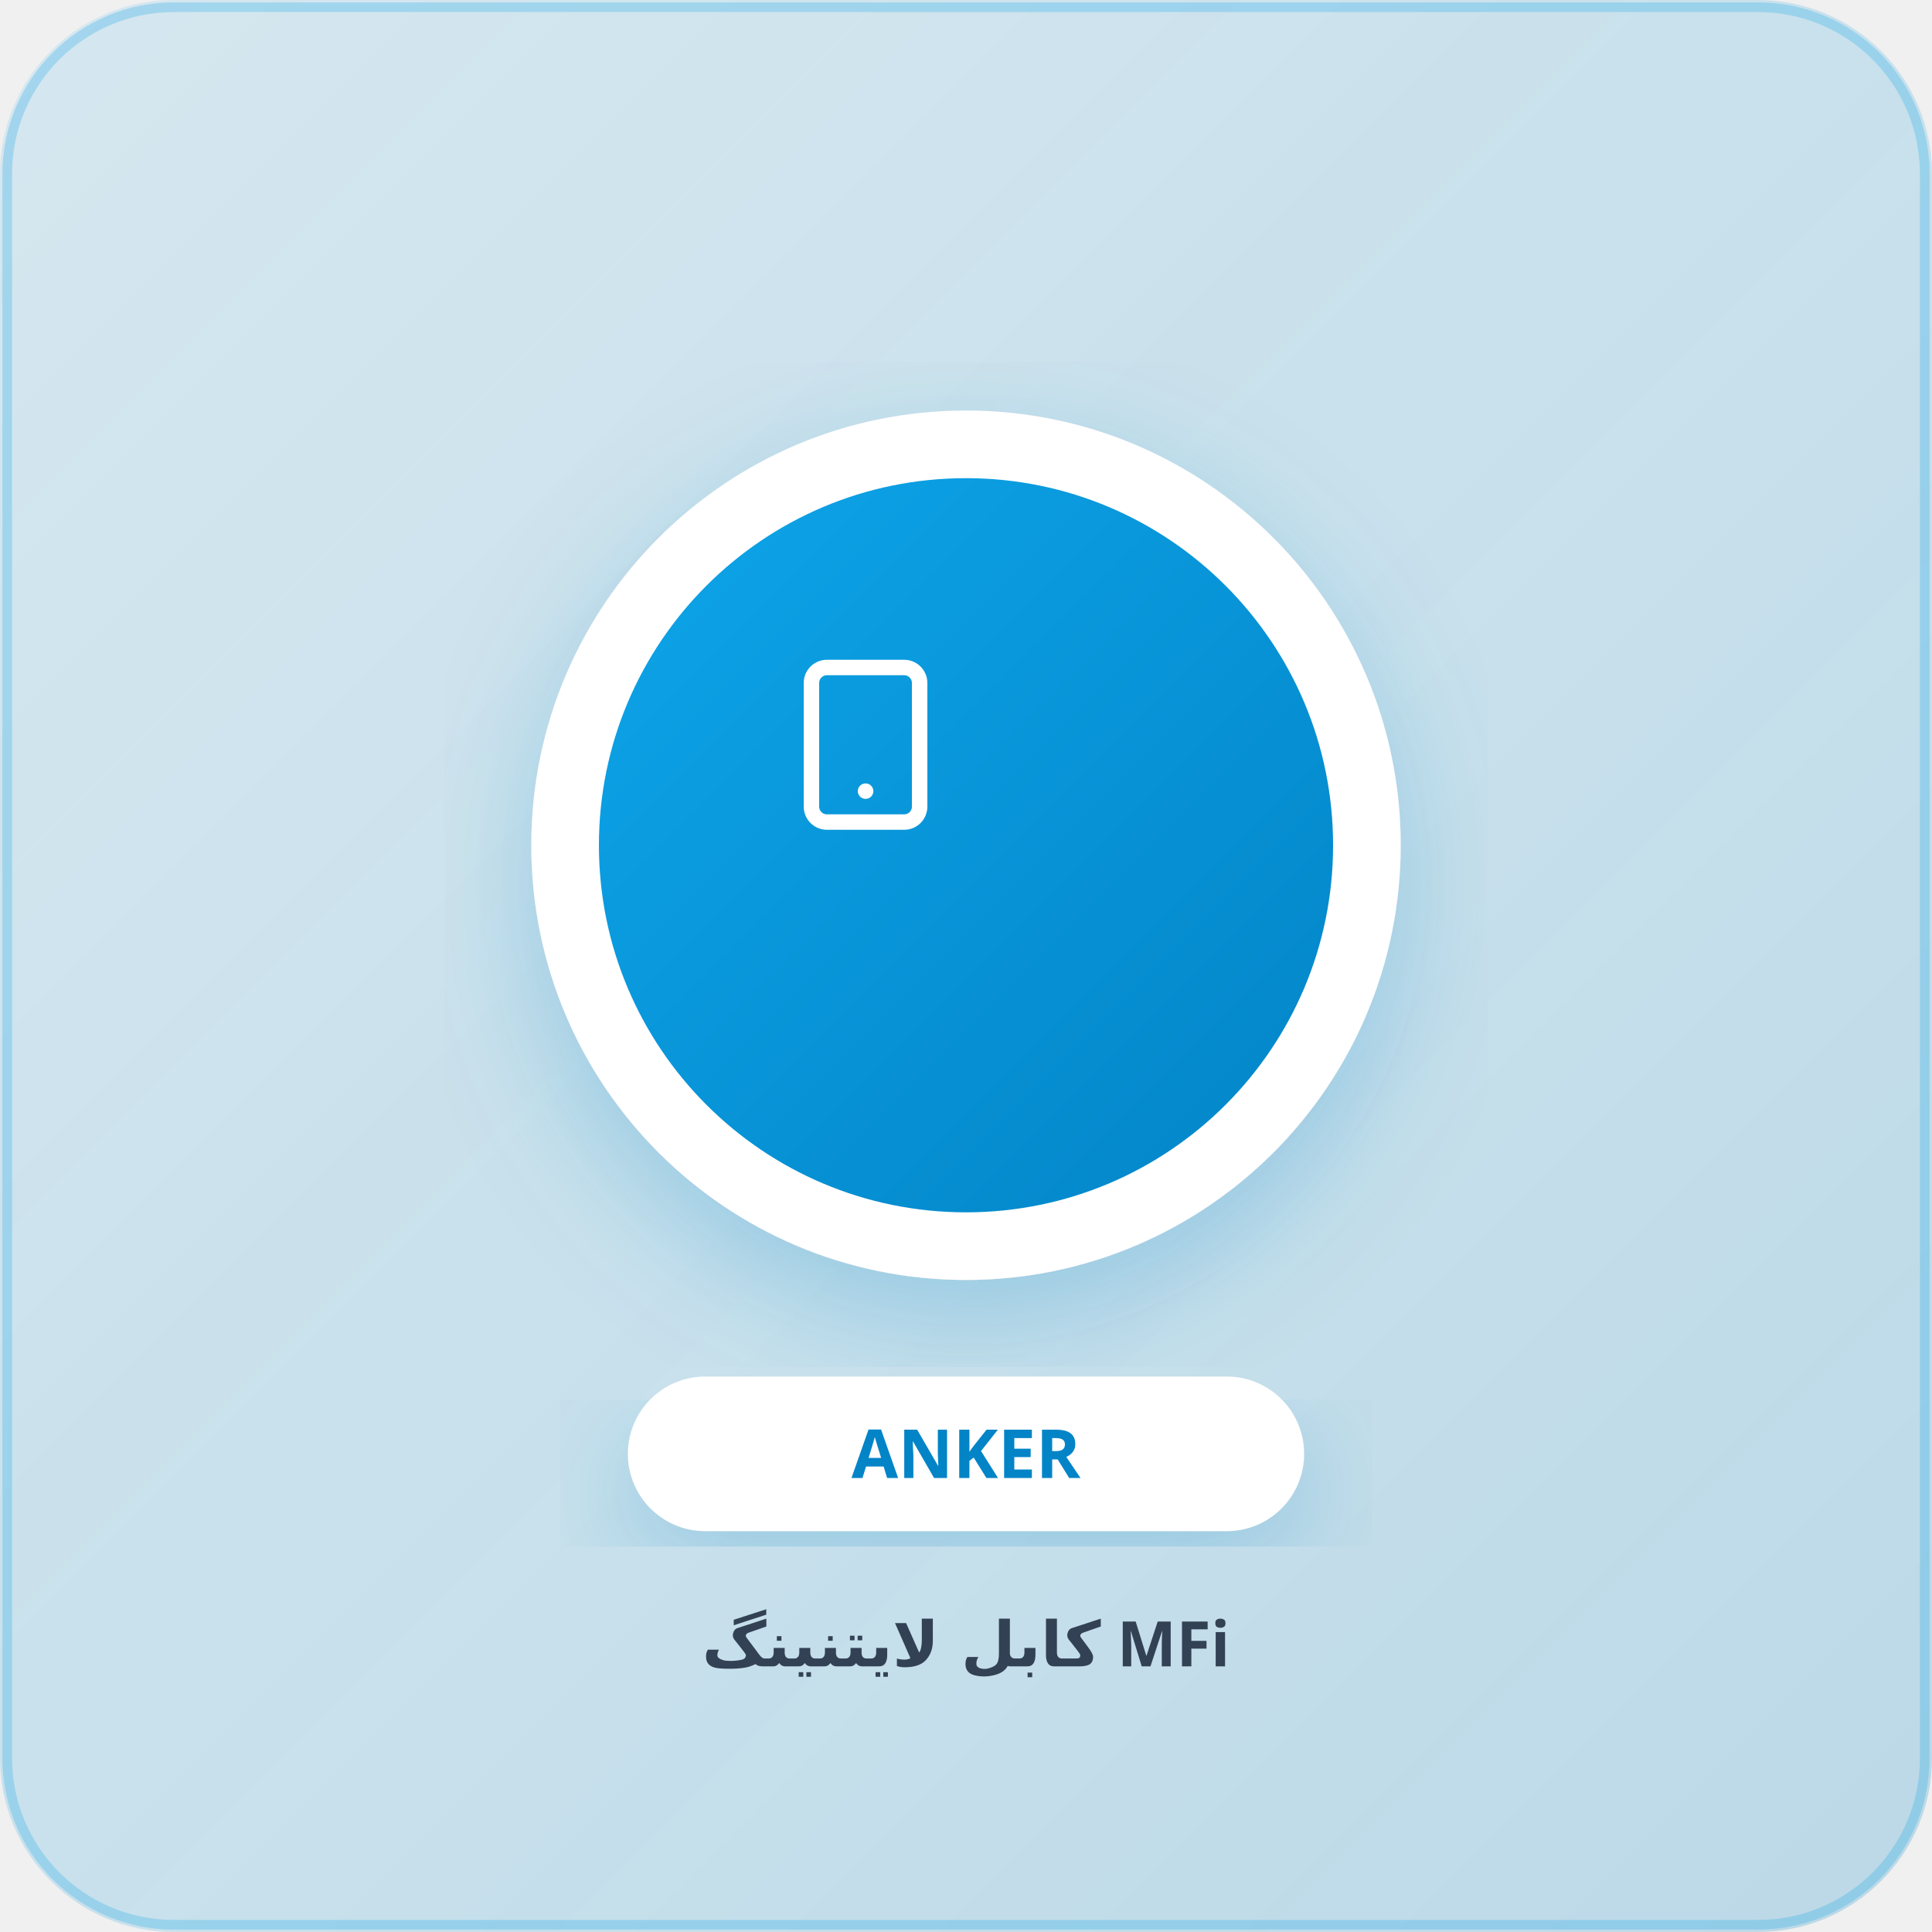
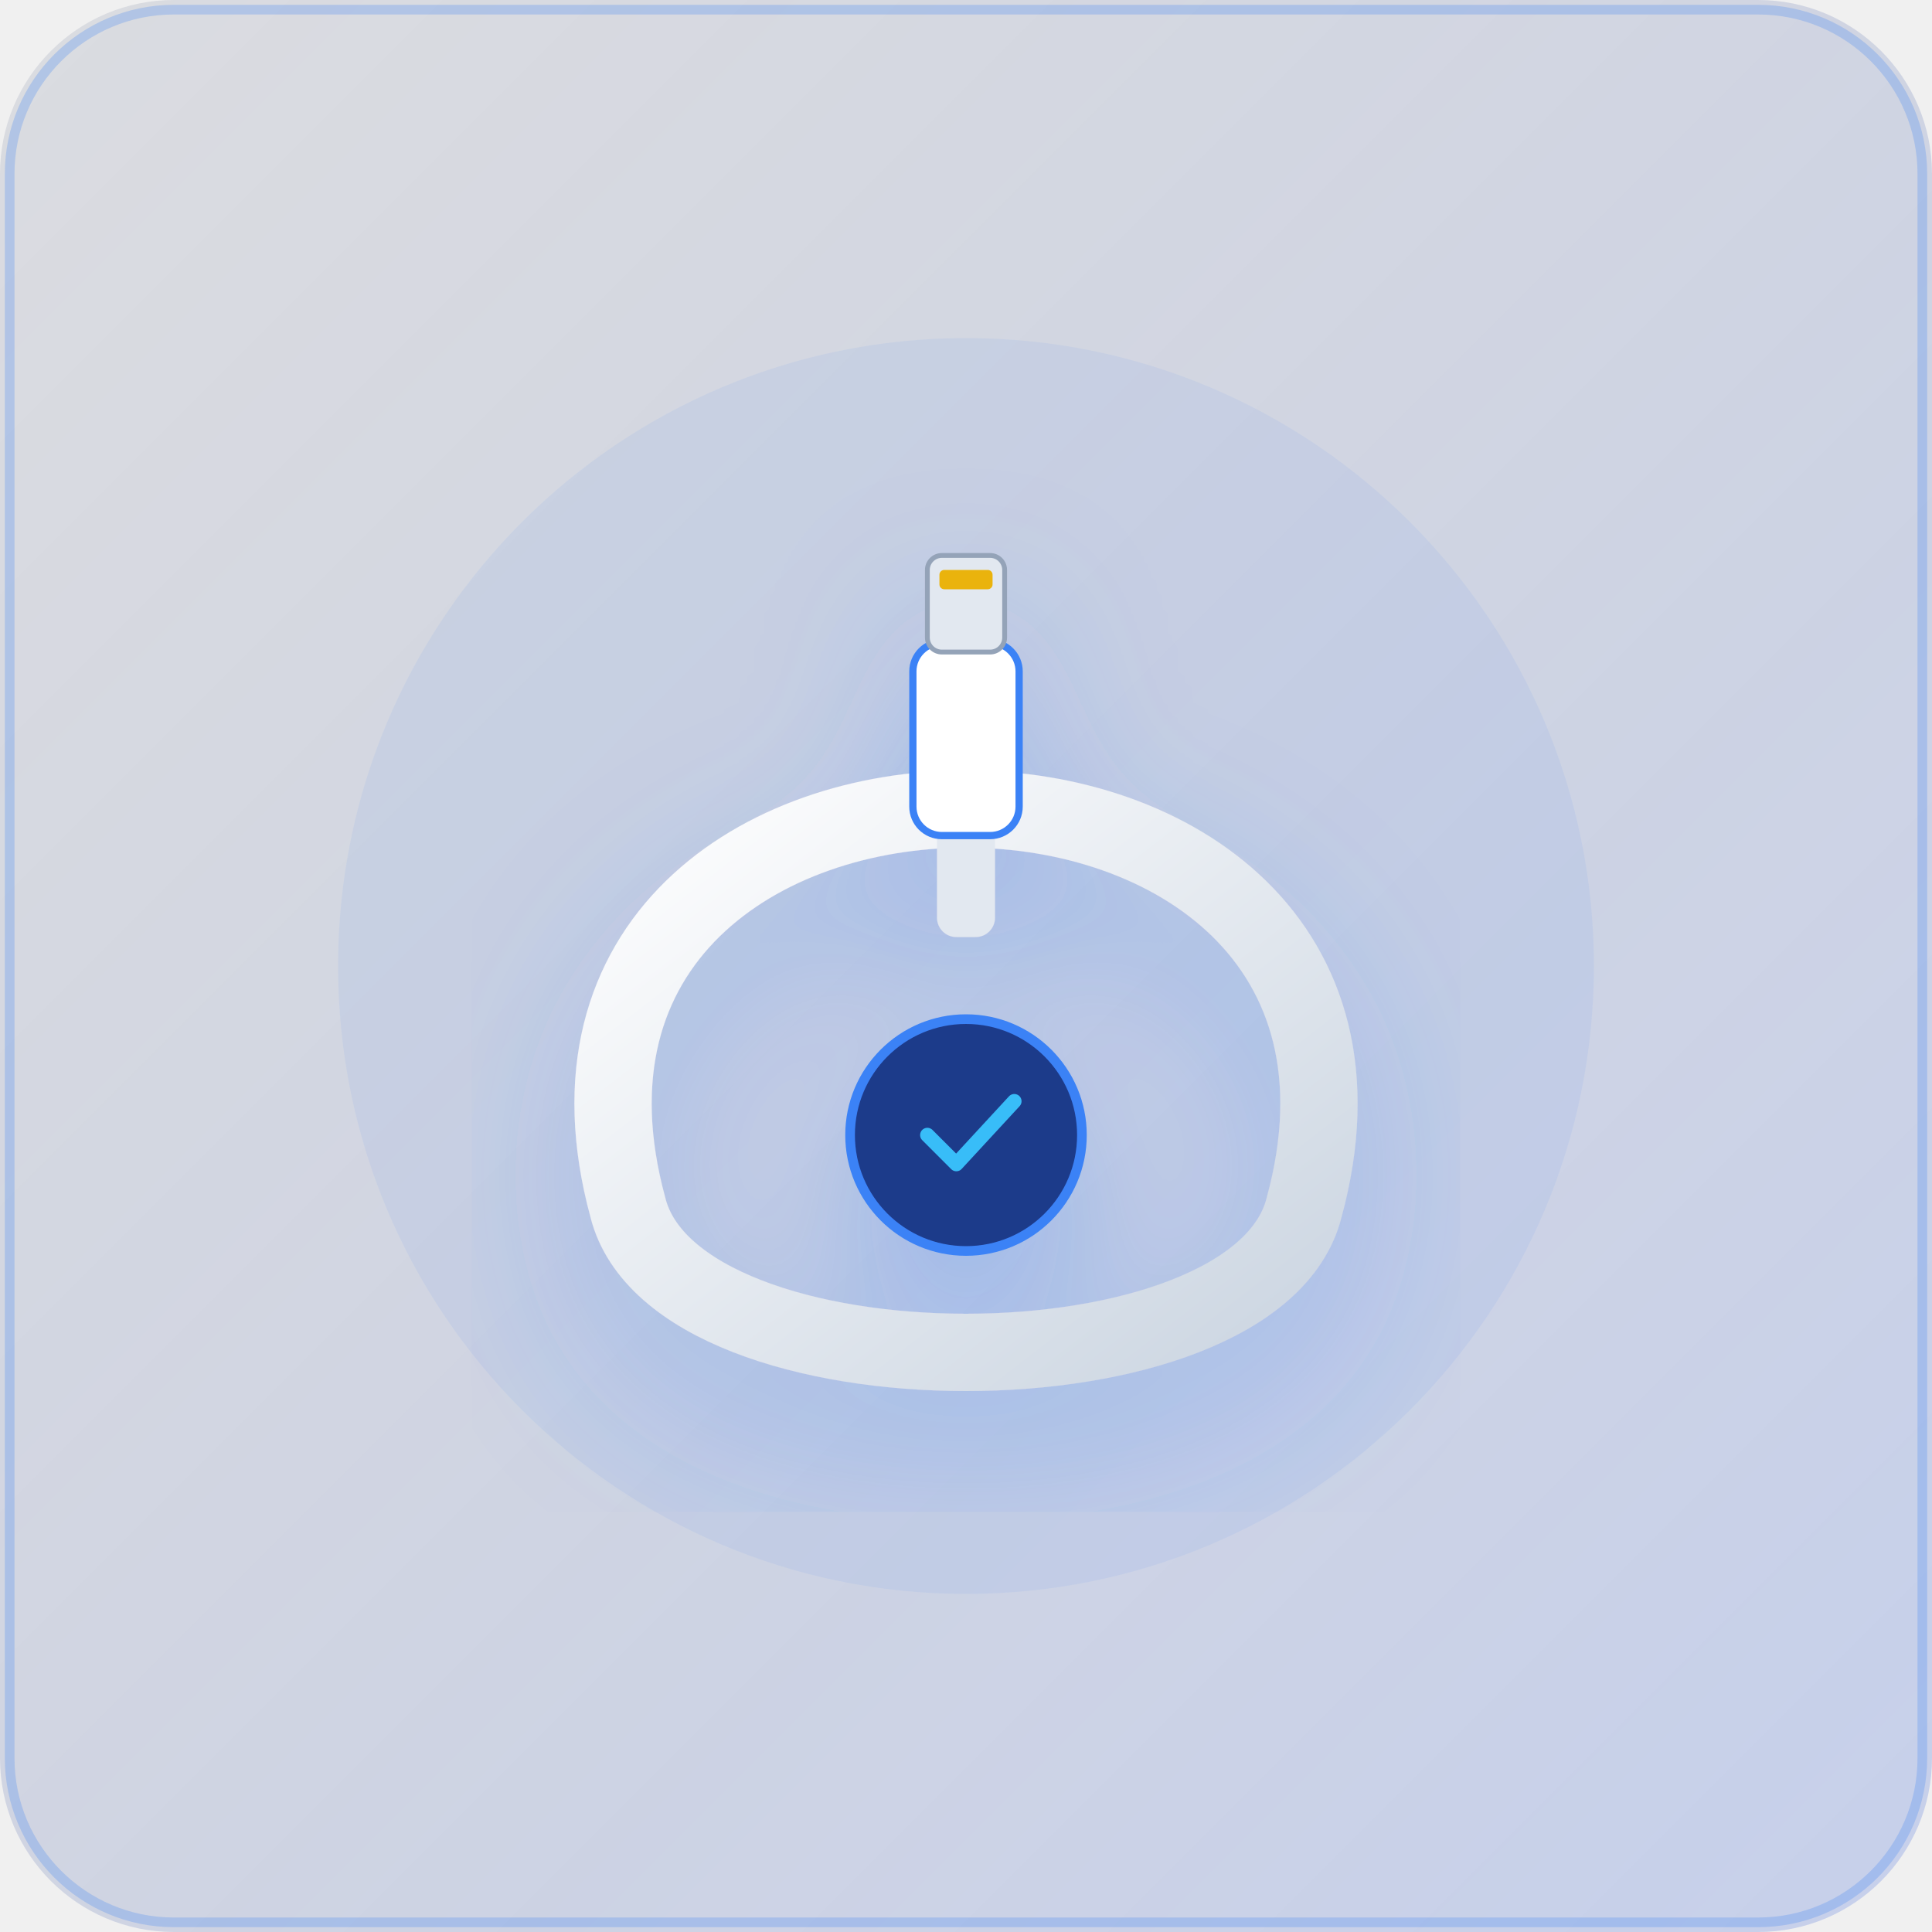
<svg xmlns="http://www.w3.org/2000/svg" viewBox="0 0 400 400" width="100%" height="100%">
  <defs>
-     <linearGradient id="grad_cbl-" x1="0%" y1="0%" x2="100%" y2="100%">
-       <stop offset="0%" stop-color="#0ea5e9" stop-opacity="0.12" />
-       <stop offset="100%" stop-color="#0284c7" stop-opacity="0.22" />
+     <linearGradient id="bg_cbl11" x1="0%" y1="0%" x2="100%" y2="100%">
+       <stop offset="0%" stop-color="#172554" stop-opacity="0.1" />
+       <stop offset="100%" stop-color="#1d4ed8" stop-opacity="0.2" />
    </linearGradient>
-     <linearGradient id="icon_grad_cbl-" x1="0%" y1="0%" x2="100%" y2="100%">
-       <stop offset="0%" stop-color="#0ea5e9" />
-       <stop offset="100%" stop-color="#0284c7" />
+     <linearGradient id="cbl_white" x1="0%" y1="0%" x2="100%" y2="100%">
+       <stop offset="0%" stop-color="#ffffff" />
+       <stop offset="100%" stop-color="#cbd5e1" />
    </linearGradient>
-     <filter id="shadow_cbl-" x="-10%" y="-10%" width="120%" height="120%">
-       <feDropShadow dx="0" dy="8" stdDeviation="12" flood-color="#0284c7" flood-opacity="0.25" />
+     <filter id="shadow_cbl11" x="-20%" y="-20%" width="140%" height="140%">
+       <feDropShadow dx="0" dy="14" stdDeviation="16" flood-color="#3b82f6" flood-opacity="0.3" />
    </filter>
  </defs>
-   <rect width="400" height="400" rx="36" fill="url(#grad_cbl-)" />
-   <rect x="1.5" y="1.5" width="397" height="397" rx="34.5" fill="none" stroke="#0ea5e9" stroke-opacity="0.25" stroke-width="2" />
-   <circle cx="200" cy="175" r="90" fill="white" filter="url(#shadow_cbl-)" />
-   <circle cx="200" cy="175" r="76" fill="url(#icon_grad_cbl-)" />
-   <g transform="translate(160, 135) scale(1.6)" fill="none" stroke="white" stroke-width="2" stroke-linecap="round" stroke-linejoin="round">
-     <rect x="5" y="2" width="14" height="20" rx="2" ry="2" />
-     <line x1="12" y1="18" x2="12.01" y2="18" />
+   <rect width="400" height="400" rx="36" fill="url(#bg_cbl11)" />
+   <rect x="2" y="2" width="396" height="396" rx="34" fill="none" stroke="#3b82f6" stroke-opacity="0.25" stroke-width="2" />
+   <circle cx="200" cy="200" r="130" fill="#3b82f6" opacity="0.08" />
+   <g filter="url(#shadow_cbl11)">
+     <path d="M 130 250 C 100 140, 300 140, 270 250 C 260 290, 140 290, 130 250" fill="none" stroke="url(#cbl_white)" stroke-width="16" stroke-linecap="round" />
+     <g transform="translate(180, 105)">
+       <rect x="14" y="65" width="12" height="24" rx="4" fill="#e2e8f0" />
+       <rect x="9" y="28" width="22" height="40" rx="6" fill="#ffffff" stroke="#3b82f6" stroke-width="1.5" />
+       <rect x="12" y="10" width="16" height="20" rx="3" fill="#e2e8f0" stroke="#94a3b8" stroke-width="1" />
+       <rect x="14.5" y="13" width="11" height="4" rx="1" fill="#eab308" />
+     </g>
+     <circle cx="200" cy="235" r="24" fill="#1e3a8a" stroke="#3b82f6" stroke-width="2" />
+     <path d="M 192 235 L 198 241 L 210 228" fill="none" stroke="#38bdf8" stroke-width="3" stroke-linecap="round" stroke-linejoin="round" />
  </g>
-   <rect x="130" y="285" width="140" height="32" rx="16" fill="white" filter="url(#shadow_cbl-)" />
-   <text x="200" y="306" font-family="sans-serif" font-size="14" font-weight="900" fill="#0284c7" text-anchor="middle">ANKER</text>
-   <text x="200" y="345" font-family="sans-serif" font-size="13" font-weight="bold" fill="#334155" text-anchor="middle">کابل لایتنینگ MFi</text>
</svg>
